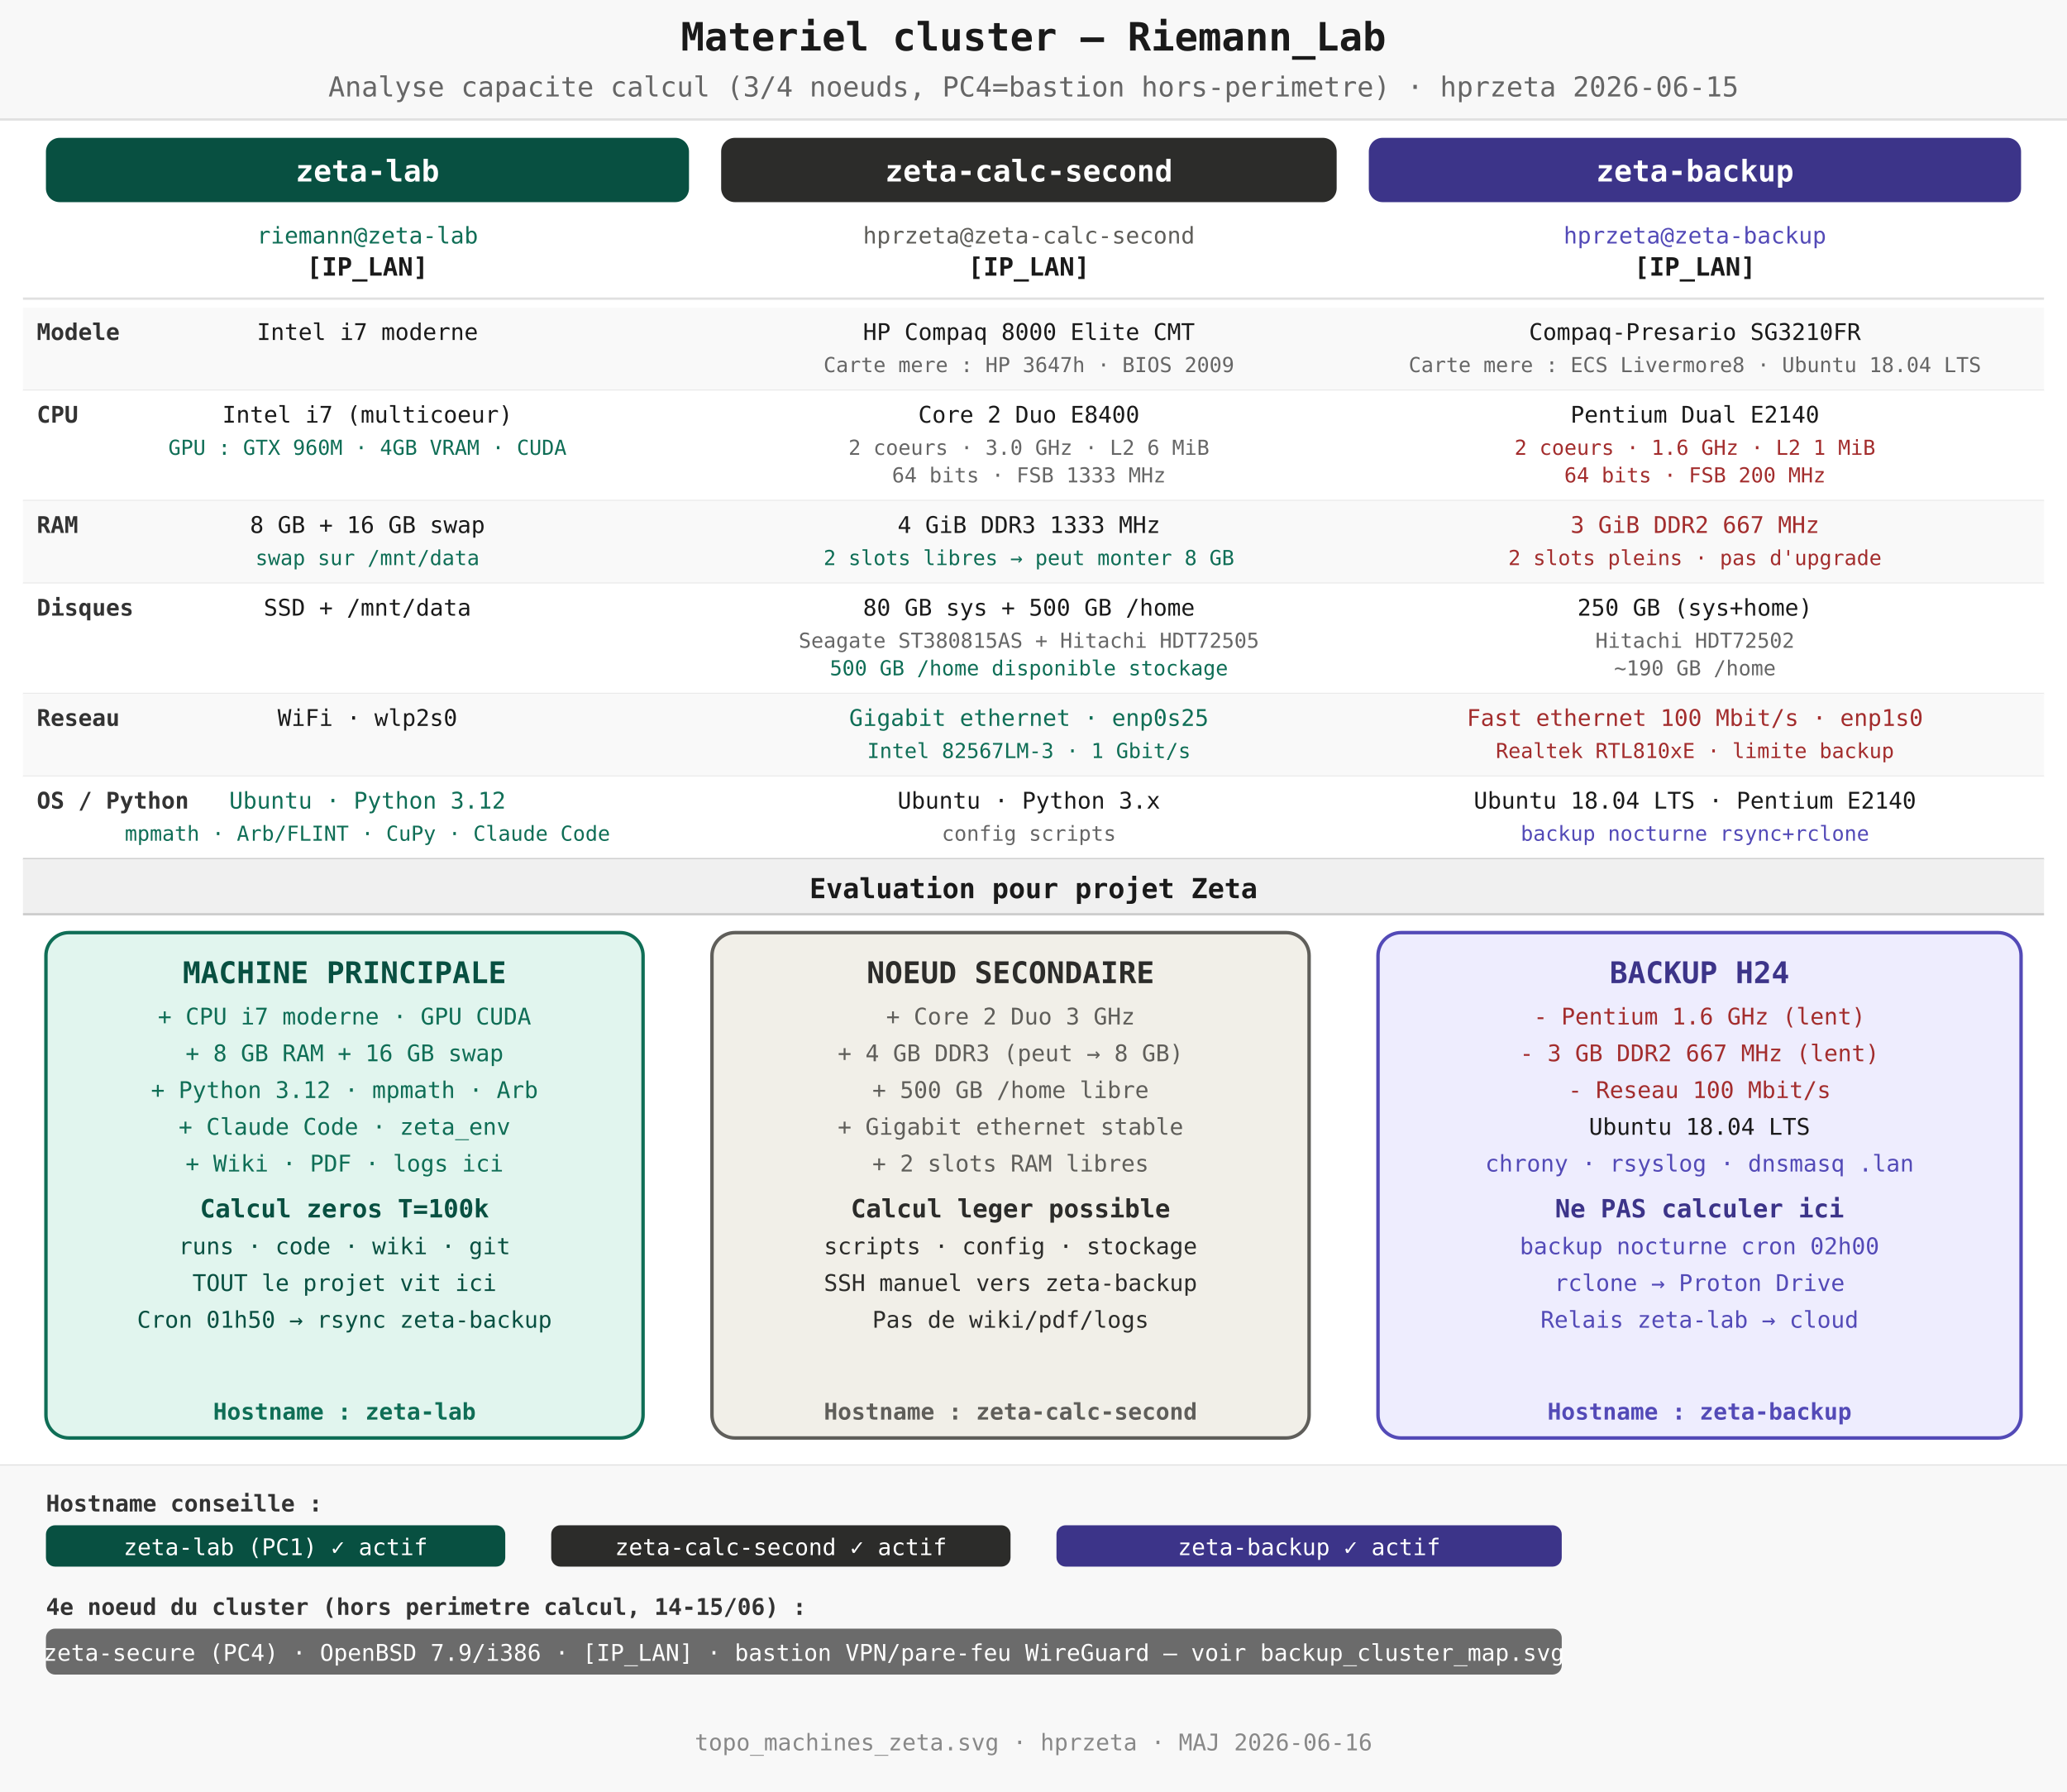
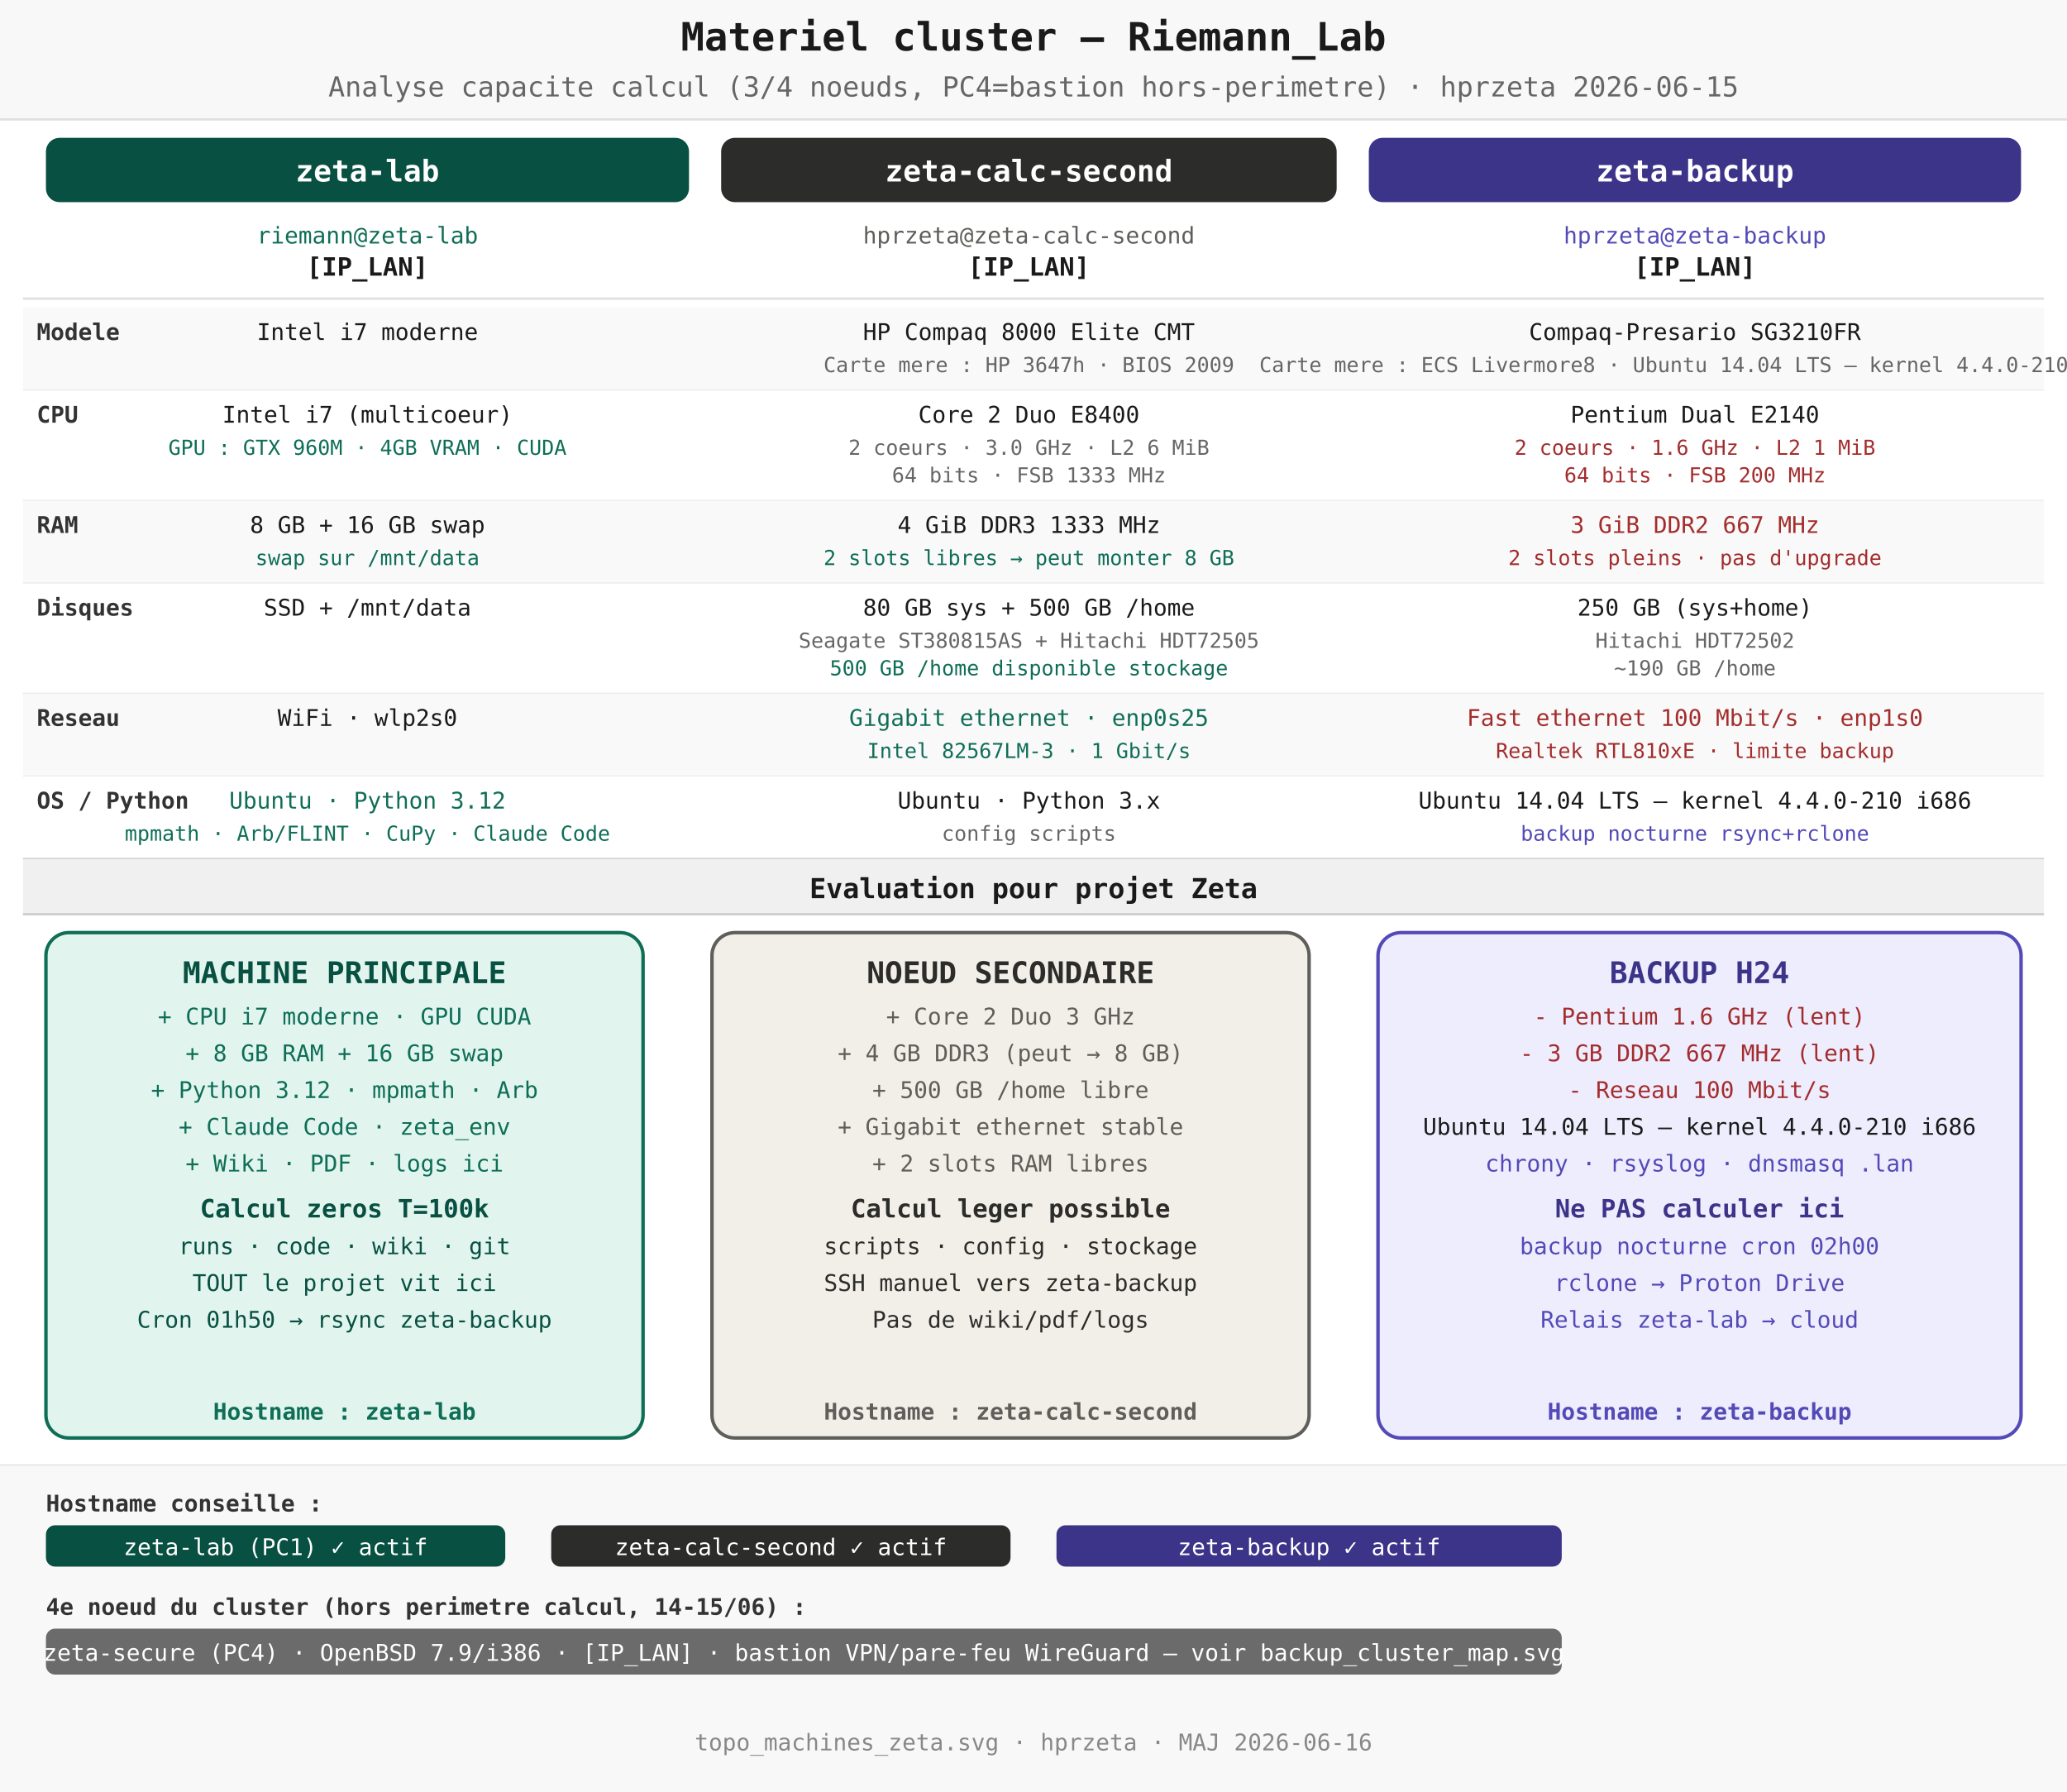
<svg xmlns="http://www.w3.org/2000/svg" width="900" height="780" viewBox="0 0 900 780" font-family="monospace,sans-serif">
  <rect width="900" height="780" fill="#ffffff" />
  <rect x="0" y="0" width="900" height="52" fill="#f8f8f8" />
  <line x1="0" y1="52" x2="900" y2="52" stroke="#e0e0e0" stroke-width="1" />
  <text x="450" y="22" text-anchor="middle" font-size="17" font-weight="700" fill="#1a1a1a">Materiel cluster — Riemann_Lab</text>
  <text x="450" y="42" text-anchor="middle" font-size="12" fill="#666">Analyse capacite calcul (3/4 noeuds, PC4=bastion hors-perimetre) · hprzeta 2026-06-15</text>
  <rect x="20" y="60" width="280" height="28" rx="6" fill="#085041" />
  <text x="160" y="79" text-anchor="middle" font-size="13" font-weight="700" fill="#ffffff">zeta-lab</text>
  <rect x="314" y="60" width="268" height="28" rx="6" fill="#2c2c2a" />
  <text x="448" y="79" text-anchor="middle" font-size="13" font-weight="700" fill="#ffffff">zeta-calc-second</text>
  <rect x="596" y="60" width="284" height="28" rx="6" fill="#3c3489" />
  <text x="738" y="79" text-anchor="middle" font-size="13" font-weight="700" fill="#ffffff">zeta-backup</text>
  <text x="160" y="106" text-anchor="middle" font-size="10" fill="#0f6e56">riemann@zeta-lab</text>
  <text x="448" y="106" text-anchor="middle" font-size="10" fill="#5f5e5a">hprzeta@zeta-calc-second</text>
  <text x="738" y="106" text-anchor="middle" font-size="10" fill="#534ab7">hprzeta@zeta-backup</text>
  <text x="160" y="120" text-anchor="middle" font-size="11" font-weight="700" fill="#1a1a1a">[IP_LAN]</text>
  <text x="448" y="120" text-anchor="middle" font-size="11" font-weight="700" fill="#1a1a1a">[IP_LAN]</text>
  <text x="738" y="120" text-anchor="middle" font-size="11" font-weight="700" fill="#1a1a1a">[IP_LAN]</text>
  <line x1="10" y1="130" x2="890" y2="130" stroke="#e0e0e0" stroke-width="1" />
  <rect x="10" y="134" width="880" height="36" rx="0" fill="#f9f9f9" />
  <text x="16" y="148" font-size="10" font-weight="700" fill="#333">Modele</text>
  <text x="160" y="148" text-anchor="middle" font-size="10" fill="#1a1a1a">Intel i7 moderne</text>
  <text x="448" y="148" text-anchor="middle" font-size="10" fill="#1a1a1a">HP Compaq 8000 Elite CMT</text>
  <text x="738" y="148" text-anchor="middle" font-size="10" fill="#1a1a1a">Compaq-Presario SG3210FR</text>
  <text x="448" y="162" text-anchor="middle" font-size="9" fill="#666">Carte mere : HP 3647h · BIOS 2009</text>
-   <text x="738" y="162" text-anchor="middle" font-size="9" fill="#666">Carte mere : ECS Livermore8 · Ubuntu 18.04 LTS</text>
+   <text x="738" y="162" text-anchor="middle" font-size="9" fill="#666">Carte mere : ECS Livermore8 · Ubuntu 14.04 LTS — kernel 4.4.0-210 i686</text>
  <line x1="10" y1="170" x2="890" y2="170" stroke="#e8e8e8" stroke-width="0.8" />
  <rect x="10" y="170" width="880" height="48" rx="0" fill="#ffffff" />
  <text x="16" y="184" font-size="10" font-weight="700" fill="#333">CPU</text>
  <text x="160" y="184" text-anchor="middle" font-size="10" fill="#1a1a1a">Intel i7 (multicoeur)</text>
  <text x="448" y="184" text-anchor="middle" font-size="10" fill="#1a1a1a">Core 2 Duo E8400</text>
  <text x="738" y="184" text-anchor="middle" font-size="10" fill="#1a1a1a">Pentium Dual E2140</text>
  <text x="160" y="198" text-anchor="middle" font-size="9" fill="#0f6e56">GPU : GTX 960M · 4GB VRAM · CUDA</text>
  <text x="448" y="198" text-anchor="middle" font-size="9" fill="#666">2 coeurs · 3.0 GHz · L2 6 MiB</text>
  <text x="738" y="198" text-anchor="middle" font-size="9" fill="#a32d2d">2 coeurs · 1.6 GHz · L2 1 MiB</text>
  <text x="448" y="210" text-anchor="middle" font-size="9" fill="#666">64 bits · FSB 1333 MHz</text>
  <text x="738" y="210" text-anchor="middle" font-size="9" fill="#a32d2d">64 bits · FSB 200 MHz</text>
  <line x1="10" y1="218" x2="890" y2="218" stroke="#e8e8e8" stroke-width="0.8" />
  <rect x="10" y="218" width="880" height="36" rx="0" fill="#f9f9f9" />
  <text x="16" y="232" font-size="10" font-weight="700" fill="#333">RAM</text>
  <text x="160" y="232" text-anchor="middle" font-size="10" fill="#1a1a1a">8 GB + 16 GB swap</text>
  <text x="448" y="232" text-anchor="middle" font-size="10" fill="#1a1a1a">4 GiB DDR3 1333 MHz</text>
  <text x="738" y="232" text-anchor="middle" font-size="10" fill="#a32d2d">3 GiB DDR2 667 MHz</text>
  <text x="160" y="246" text-anchor="middle" font-size="9" fill="#0f6e56">swap sur /mnt/data</text>
  <text x="448" y="246" text-anchor="middle" font-size="9" fill="#0f6e56">2 slots libres → peut monter 8 GB</text>
  <text x="738" y="246" text-anchor="middle" font-size="9" fill="#a32d2d">2 slots pleins · pas d'upgrade</text>
  <line x1="10" y1="254" x2="890" y2="254" stroke="#e8e8e8" stroke-width="0.8" />
  <rect x="10" y="254" width="880" height="48" rx="0" fill="#ffffff" />
  <text x="16" y="268" font-size="10" font-weight="700" fill="#333">Disques</text>
  <text x="160" y="268" text-anchor="middle" font-size="10" fill="#1a1a1a">SSD + /mnt/data</text>
  <text x="448" y="268" text-anchor="middle" font-size="10" fill="#1a1a1a">80 GB sys + 500 GB /home</text>
  <text x="738" y="268" text-anchor="middle" font-size="10" fill="#1a1a1a">250 GB (sys+home)</text>
  <text x="448" y="282" text-anchor="middle" font-size="9" fill="#666">Seagate ST380815AS + Hitachi HDT72505</text>
  <text x="738" y="282" text-anchor="middle" font-size="9" fill="#666">Hitachi HDT72502</text>
  <text x="448" y="294" text-anchor="middle" font-size="9" fill="#0f6e56">500 GB /home disponible stockage</text>
  <text x="738" y="294" text-anchor="middle" font-size="9" fill="#666">~190 GB /home</text>
  <line x1="10" y1="302" x2="890" y2="302" stroke="#e8e8e8" stroke-width="0.8" />
  <rect x="10" y="302" width="880" height="36" rx="0" fill="#f9f9f9" />
  <text x="16" y="316" font-size="10" font-weight="700" fill="#333">Reseau</text>
  <text x="160" y="316" text-anchor="middle" font-size="10" fill="#1a1a1a">WiFi · wlp2s0</text>
  <text x="448" y="316" text-anchor="middle" font-size="10" fill="#0f6e56">Gigabit ethernet · enp0s25</text>
  <text x="738" y="316" text-anchor="middle" font-size="10" fill="#a32d2d">Fast ethernet 100 Mbit/s · enp1s0</text>
  <text x="448" y="330" text-anchor="middle" font-size="9" fill="#0f6e56">Intel 82567LM-3 · 1 Gbit/s</text>
  <text x="738" y="330" text-anchor="middle" font-size="9" fill="#a32d2d">Realtek RTL810xE · limite backup</text>
  <line x1="10" y1="338" x2="890" y2="338" stroke="#e8e8e8" stroke-width="0.8" />
  <rect x="10" y="338" width="880" height="36" rx="0" fill="#ffffff" />
  <text x="16" y="352" font-size="10" font-weight="700" fill="#333">OS / Python</text>
  <text x="160" y="352" text-anchor="middle" font-size="10" fill="#0f6e56">Ubuntu · Python 3.12</text>
  <text x="448" y="352" text-anchor="middle" font-size="10" fill="#1a1a1a">Ubuntu · Python 3.x</text>
-   <text x="738" y="352" text-anchor="middle" font-size="10" fill="#1a1a1a">Ubuntu 18.04 LTS · Pentium E2140</text>
+   <text x="738" y="352" text-anchor="middle" font-size="10" fill="#1a1a1a">Ubuntu 14.04 LTS — kernel 4.4.0-210 i686</text>
  <text x="160" y="366" text-anchor="middle" font-size="9" fill="#0f6e56">mpmath · Arb/FLINT · CuPy · Claude Code</text>
  <text x="448" y="366" text-anchor="middle" font-size="9" fill="#666">config scripts</text>
  <text x="738" y="366" text-anchor="middle" font-size="9" fill="#534ab7">backup nocturne rsync+rclone</text>
  <line x1="10" y1="374" x2="890" y2="374" stroke="#ccc" stroke-width="1" />
  <rect x="10" y="374" width="880" height="24" rx="0" fill="#f0f0f0" />
  <text x="450" y="391" text-anchor="middle" font-size="12" font-weight="700" fill="#1a1a1a">Evaluation pour projet Zeta</text>
  <line x1="10" y1="398" x2="890" y2="398" stroke="#ccc" stroke-width="1" />
  <rect x="20" y="406" width="260" height="220" rx="10" fill="#e1f5ee" stroke="#0f6e56" stroke-width="1.5" />
  <text x="150" y="428" text-anchor="middle" font-size="13" font-weight="700" fill="#085041">MACHINE PRINCIPALE</text>
  <text x="150" y="446" text-anchor="middle" font-size="10" fill="#0f6e56">+ CPU i7 moderne · GPU CUDA</text>
  <text x="150" y="462" text-anchor="middle" font-size="10" fill="#0f6e56">+ 8 GB RAM + 16 GB swap</text>
  <text x="150" y="478" text-anchor="middle" font-size="10" fill="#0f6e56">+ Python 3.12 · mpmath · Arb</text>
  <text x="150" y="494" text-anchor="middle" font-size="10" fill="#0f6e56">+ Claude Code · zeta_env</text>
  <text x="150" y="510" text-anchor="middle" font-size="10" fill="#0f6e56">+ Wiki · PDF · logs ici</text>
  <text x="150" y="530" text-anchor="middle" font-size="11" font-weight="700" fill="#085041">Calcul zeros T=100k</text>
  <text x="150" y="546" text-anchor="middle" font-size="10" fill="#085041">runs · code · wiki · git</text>
  <text x="150" y="562" text-anchor="middle" font-size="10" fill="#085041">TOUT le projet vit ici</text>
  <text x="150" y="578" text-anchor="middle" font-size="10" fill="#085041">Cron 01h50 → rsync zeta-backup</text>
  <text x="150" y="618" text-anchor="middle" font-size="10" font-weight="700" fill="#0f6e56">Hostname : zeta-lab</text>
  <rect x="310" y="406" width="260" height="220" rx="10" fill="#f1efe8" stroke="#5f5e5a" stroke-width="1.5" />
  <text x="440" y="428" text-anchor="middle" font-size="13" font-weight="700" fill="#2c2c2a">NOEUD SECONDAIRE</text>
  <text x="440" y="446" text-anchor="middle" font-size="10" fill="#5f5e5a">+ Core 2 Duo 3 GHz</text>
  <text x="440" y="462" text-anchor="middle" font-size="10" fill="#5f5e5a">+ 4 GB DDR3 (peut → 8 GB)</text>
  <text x="440" y="478" text-anchor="middle" font-size="10" fill="#5f5e5a">+ 500 GB /home libre</text>
  <text x="440" y="494" text-anchor="middle" font-size="10" fill="#5f5e5a">+ Gigabit ethernet stable</text>
  <text x="440" y="510" text-anchor="middle" font-size="10" fill="#5f5e5a">+ 2 slots RAM libres</text>
  <text x="440" y="530" text-anchor="middle" font-size="11" font-weight="700" fill="#2c2c2a">Calcul leger possible</text>
  <text x="440" y="546" text-anchor="middle" font-size="10" fill="#2c2c2a">scripts · config · stockage</text>
  <text x="440" y="562" text-anchor="middle" font-size="10" fill="#2c2c2a">SSH manuel vers zeta-backup</text>
  <text x="440" y="578" text-anchor="middle" font-size="10" fill="#2c2c2a">Pas de wiki/pdf/logs</text>
  <text x="440" y="618" text-anchor="middle" font-size="10" font-weight="700" fill="#5f5e5a">Hostname : zeta-calc-second</text>
  <rect x="600" y="406" width="280" height="220" rx="10" fill="#eeedfe" stroke="#534ab7" stroke-width="1.5" />
  <text x="740" y="428" text-anchor="middle" font-size="13" font-weight="700" fill="#3c3489">BACKUP H24</text>
  <text x="740" y="446" text-anchor="middle" font-size="10" fill="#a32d2d">- Pentium 1.6 GHz (lent)</text>
  <text x="740" y="462" text-anchor="middle" font-size="10" fill="#a32d2d">- 3 GB DDR2 667 MHz (lent)</text>
  <text x="740" y="478" text-anchor="middle" font-size="10" fill="#a32d2d">- Reseau 100 Mbit/s</text>
-   <text x="740" y="494" text-anchor="middle" font-size="10" fill="#1a1a1a">Ubuntu 18.04 LTS</text>
+   <text x="740" y="494" text-anchor="middle" font-size="10" fill="#1a1a1a">Ubuntu 14.04 LTS — kernel 4.4.0-210 i686</text>
  <text x="740" y="510" text-anchor="middle" font-size="10" fill="#534ab7">chrony · rsyslog · dnsmasq .lan</text>
  <text x="740" y="530" text-anchor="middle" font-size="11" font-weight="700" fill="#3c3489">Ne PAS calculer ici</text>
  <text x="740" y="546" text-anchor="middle" font-size="10" fill="#534ab7">backup nocturne cron 02h00</text>
  <text x="740" y="562" text-anchor="middle" font-size="10" fill="#534ab7">rclone → Proton Drive</text>
  <text x="740" y="578" text-anchor="middle" font-size="10" fill="#534ab7">Relais zeta-lab → cloud</text>
  <text x="740" y="618" text-anchor="middle" font-size="10" font-weight="700" fill="#534ab7">Hostname : zeta-backup</text>
  <line x1="0" y1="638" x2="900" y2="638" stroke="#e0e0e0" stroke-width="1" />
  <rect x="0" y="638" width="900" height="142" fill="#f8f8f8" />
  <text x="20" y="658" font-size="10" font-weight="700" fill="#333">Hostname conseille :</text>
  <rect x="20" y="664" width="200" height="18" rx="4" fill="#085041" />
  <text x="120" y="677" text-anchor="middle" font-size="10" fill="#fff">zeta-lab (PC1)  ✓ actif</text>
  <rect x="240" y="664" width="200" height="18" rx="4" fill="#2c2c2a" />
  <text x="340" y="677" text-anchor="middle" font-size="10" fill="#fff">zeta-calc-second  ✓ actif</text>
  <rect x="460" y="664" width="220" height="18" rx="4" fill="#3c3489" />
  <text x="570" y="677" text-anchor="middle" font-size="10" fill="#fff">zeta-backup  ✓ actif</text>
  <text x="20" y="703" font-size="10" font-weight="700" fill="#333">4e noeud du cluster (hors perimetre calcul, 14-15/06) :</text>
  <rect x="20" y="709" width="660" height="20" rx="4" fill="#6b6b6b" />
  <text x="350" y="723" text-anchor="middle" font-size="10" fill="#fff">zeta-secure (PC4) · OpenBSD 7.9/i386 · [IP_LAN] · bastion VPN/pare-feu WireGuard — voir backup_cluster_map.svg</text>
  <text x="450" y="762" text-anchor="middle" font-size="10" fill="#888">topo_machines_zeta.svg · hprzeta · MAJ 2026-06-16</text>
</svg>
